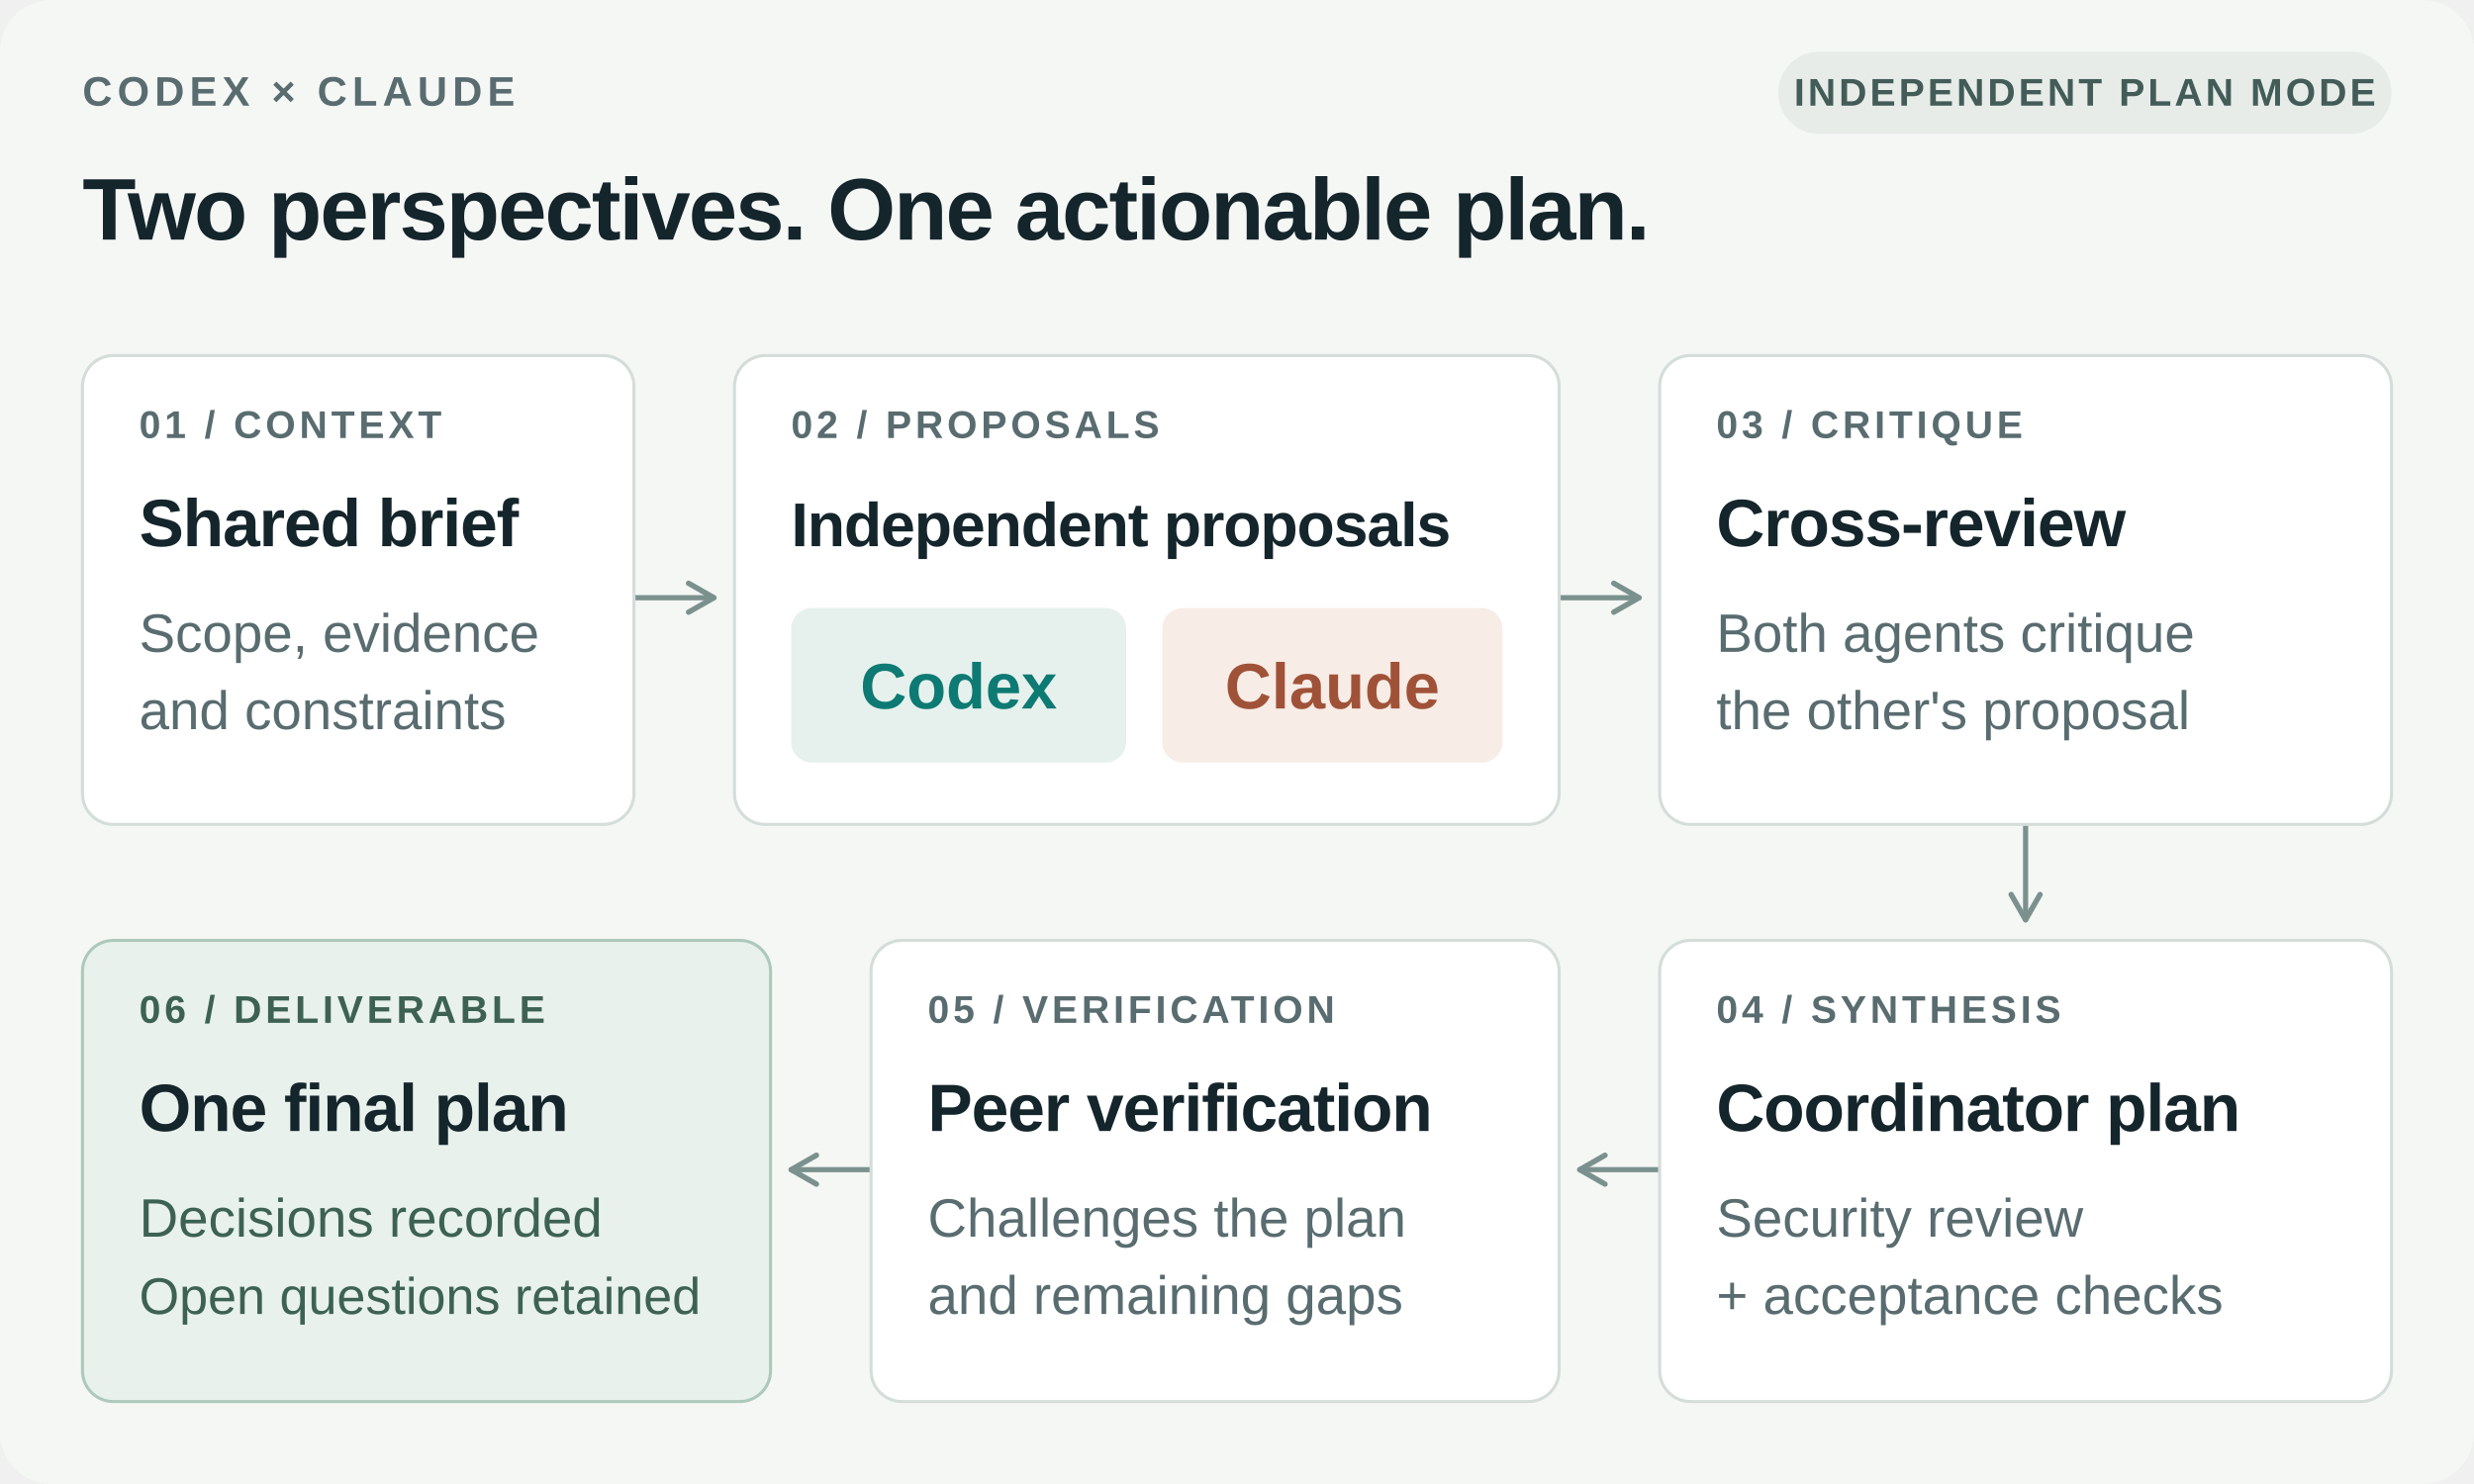
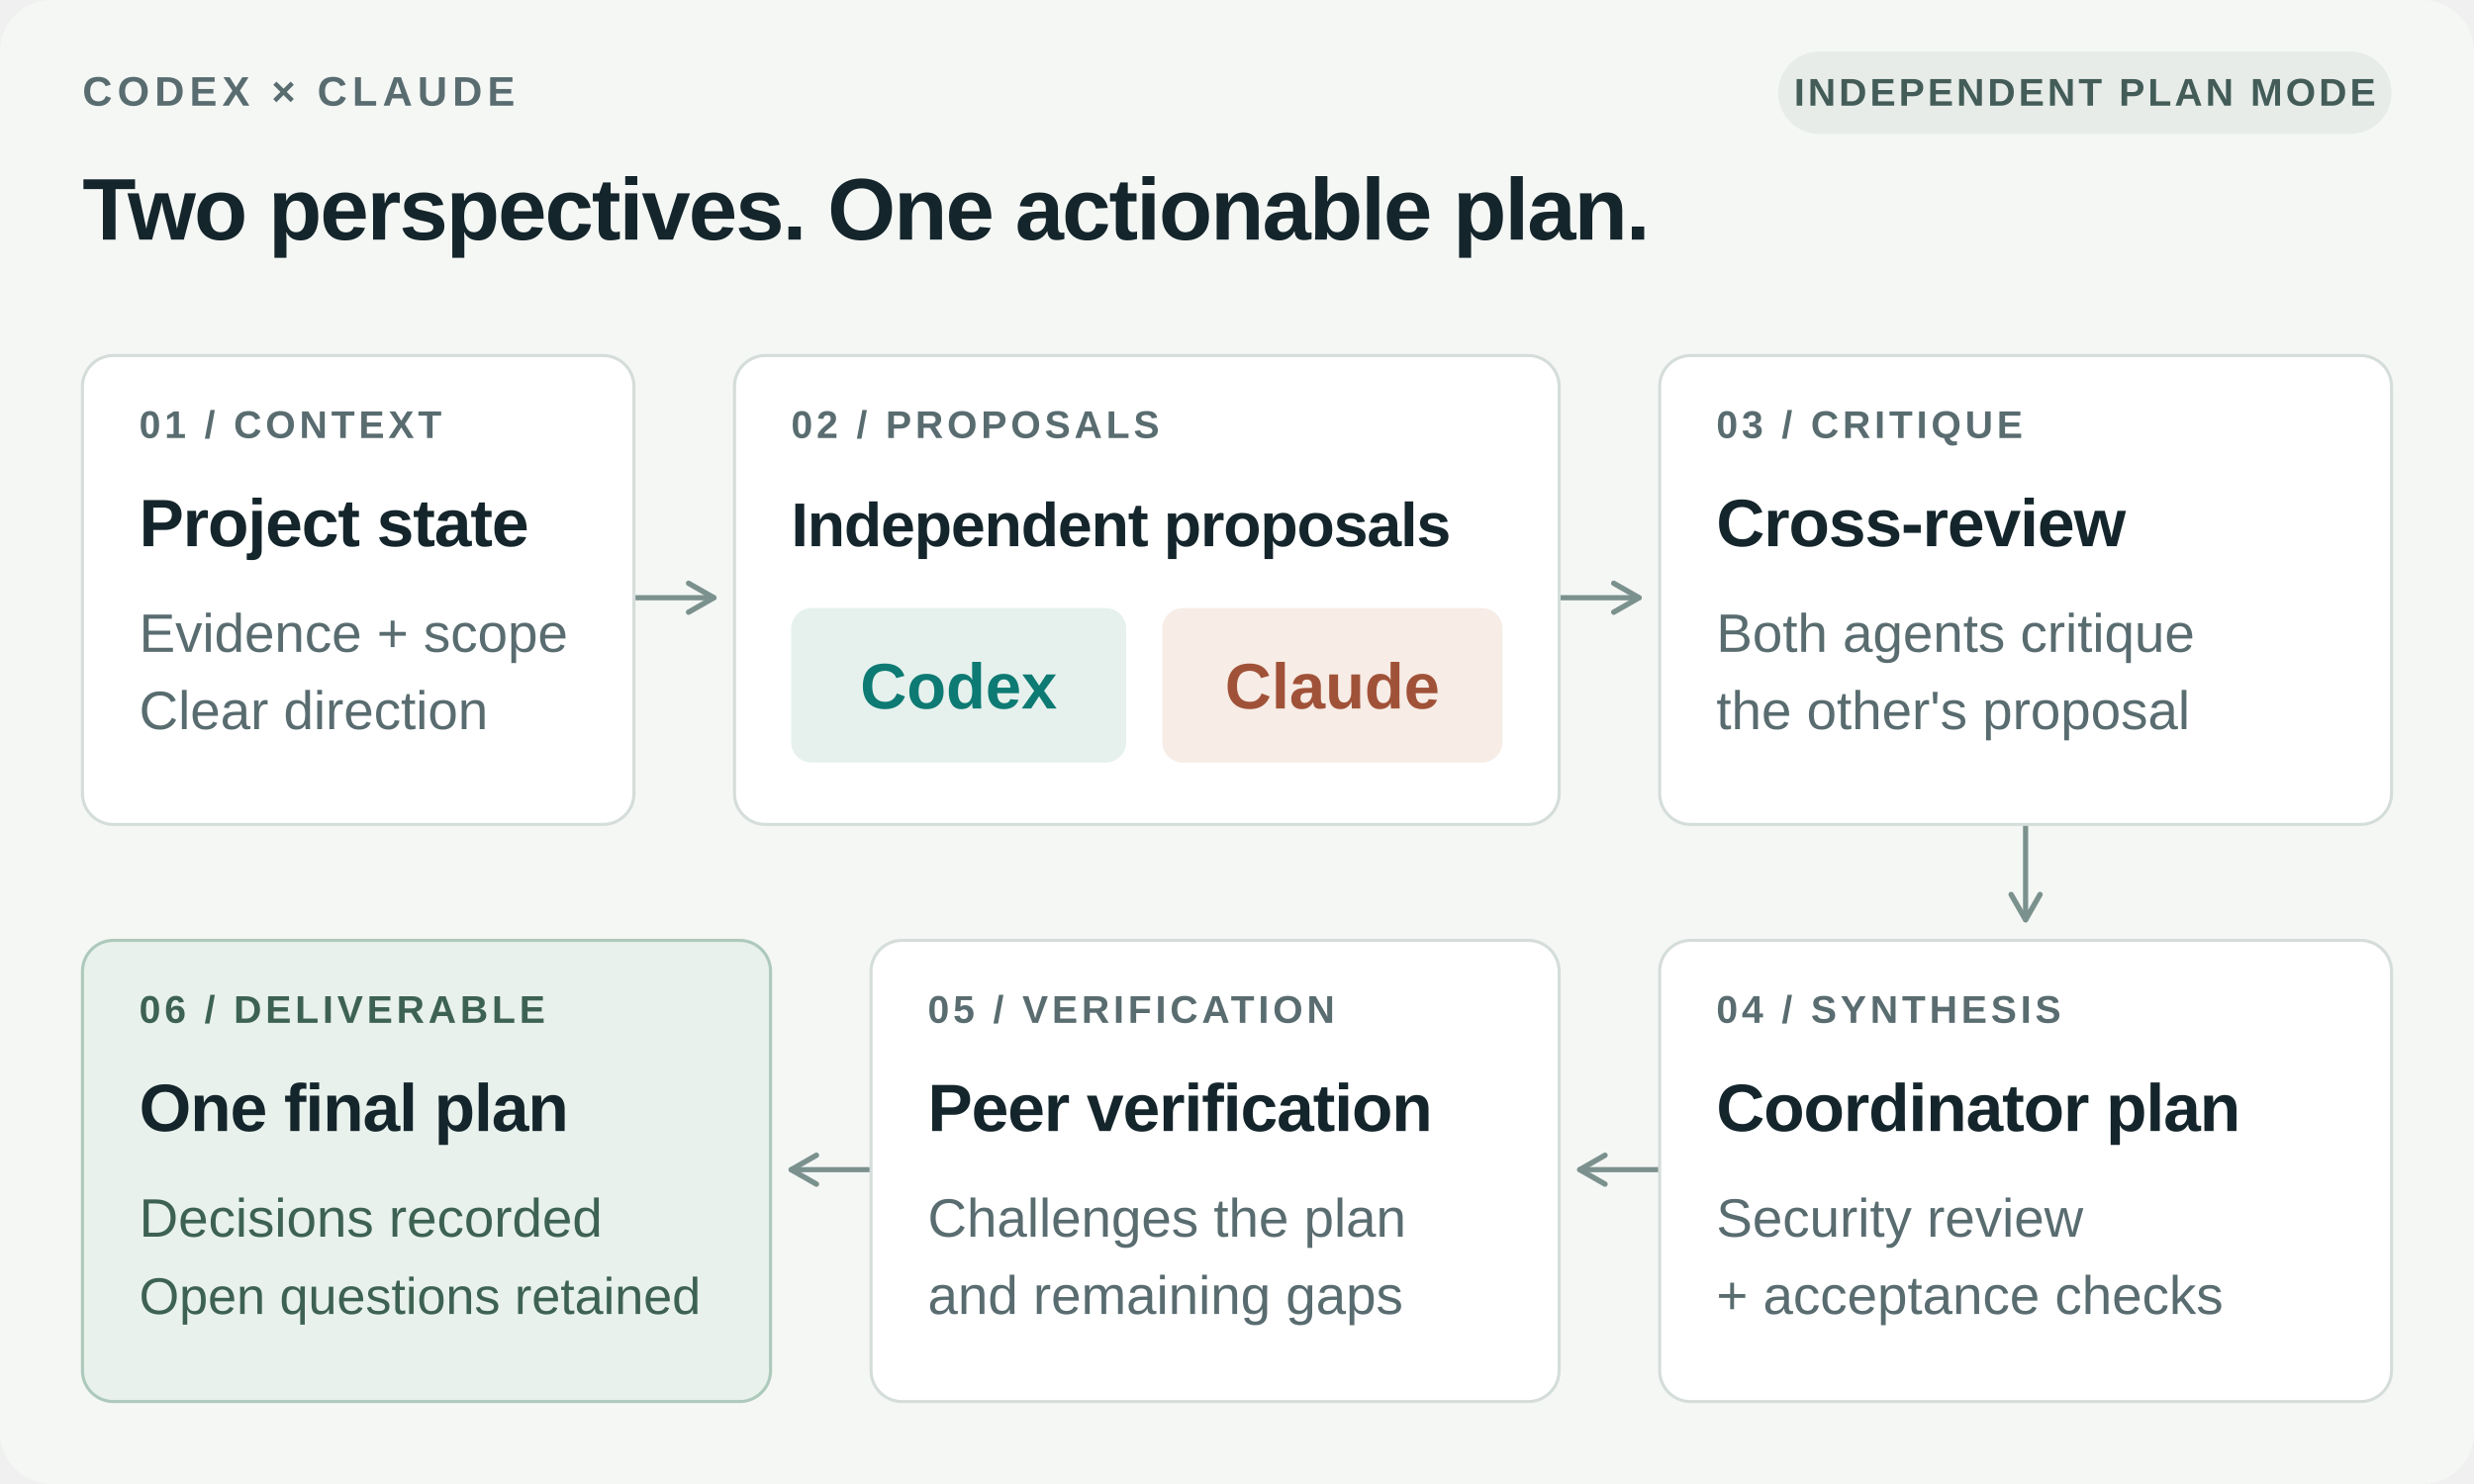
<svg xmlns="http://www.w3.org/2000/svg" width="960" height="576" viewBox="0 0 960 576" role="img" aria-labelledby="workflow-title workflow-description">
  <defs>
    <marker id="arrow" viewBox="0 0 10 10" refX="8" refY="5" markerWidth="7" markerHeight="7" orient="auto-start-reverse">
      <path d="M 1 1 L 8 5 L 1 9" fill="none" stroke="#7b918d" stroke-width="1.5" stroke-linecap="round" stroke-linejoin="round" />
    </marker>
  </defs>
  <rect width="960" height="576" rx="20" fill="#f5f7f5" />
  <g font-family="Segoe UI, Arial, sans-serif">
    <text x="32" y="41" fill="#596c70" font-size="16" font-weight="600" letter-spacing="2">CODEX × CLAUDE</text>
    <rect x="690" y="20" width="238" height="32" rx="16" fill="#e7ece9" />
    <text x="809" y="41" text-anchor="middle" fill="#435c58" font-size="15" font-weight="600" letter-spacing="1.2">INDEPENDENT PLAN MODE</text>
    <text x="32" y="93" fill="#14252b" font-size="34" font-weight="600" letter-spacing="-0.7">Two perspectives. One actionable plan.</text>
    <g fill="none" stroke="#7b918d" stroke-width="2" stroke-linecap="round" marker-end="url(#arrow)">
      <path d="M 246 232 H 277" />
      <path d="M 605 232 H 636" />
      <path d="M 786 320 V 357" />
      <path d="M 644 454 H 613" />
      <path d="M 338 454 H 307" />
    </g>
    <g fill="#ffffff" stroke="#d4ddda" stroke-width="1.2">
      <rect x="32" y="138" width="214" height="182" rx="12" />
      <rect x="285" y="138" width="320" height="182" rx="12" />
      <rect x="644" y="138" width="284" height="182" rx="12" />
      <rect x="644" y="365" width="284" height="179" rx="12" />
      <rect x="338" y="365" width="267" height="179" rx="12" />
    </g>
    <rect x="32" y="365" width="267" height="179" rx="12" fill="#e8f1ec" stroke="#adc9bc" stroke-width="1.2" />
    <g fill="#596c70" font-size="15" font-weight="600" letter-spacing="1.5">
      <text x="54" y="170">01 / CONTEXT</text>
      <text x="307" y="170">02 / PROPOSALS</text>
      <text x="666" y="170">03 / CRITIQUE</text>
      <text x="666" y="397">04 / SYNTHESIS</text>
      <text x="360" y="397">05 / VERIFICATION</text>
      <text x="54" y="397" fill="#3d6253">06 / DELIVERABLE</text>
    </g>
    <g fill="#14252b" font-size="26" font-weight="600" letter-spacing="-0.4">
-       <text x="54" y="212">Shared brief</text>
+       <text x="54" y="212">Project state</text>
      <text x="307" y="212" font-size="24">Independent proposals</text>
      <text x="666" y="212">Cross-review</text>
      <text x="666" y="439">Coordinator plan</text>
      <text x="360" y="439">Peer verification</text>
      <text x="54" y="439">One final plan</text>
    </g>
    <g fill="#596c70" font-size="21">
-       <text x="54" y="253">Scope, evidence</text>
-       <text x="54" y="283">and constraints</text>
+       <text x="54" y="253">Evidence + scope</text>
+       <text x="54" y="283">Clear direction</text>
      <text x="666" y="253">Both agents critique</text>
      <text x="666" y="283">the other's proposal</text>
      <text x="666" y="480">Security review</text>
      <text x="666" y="510">+ acceptance checks</text>
      <text x="360" y="480">Challenges the plan</text>
      <text x="360" y="510">and remaining gaps</text>
      <text x="54" y="480" fill="#3d6253">Decisions recorded</text>
      <text x="54" y="510" fill="#3d6253" font-size="20">Open questions retained</text>
    </g>
    <rect x="307" y="236" width="130" height="60" rx="8" fill="#e6f1ed" />
    <rect x="451" y="236" width="132" height="60" rx="8" fill="#f7ece6" />
    <text x="372" y="275" text-anchor="middle" fill="#0d7a73" font-size="25" font-weight="600">Codex</text>
    <text x="517" y="275" text-anchor="middle" fill="#a05238" font-size="25" font-weight="600">Claude</text>
  </g>
</svg>
